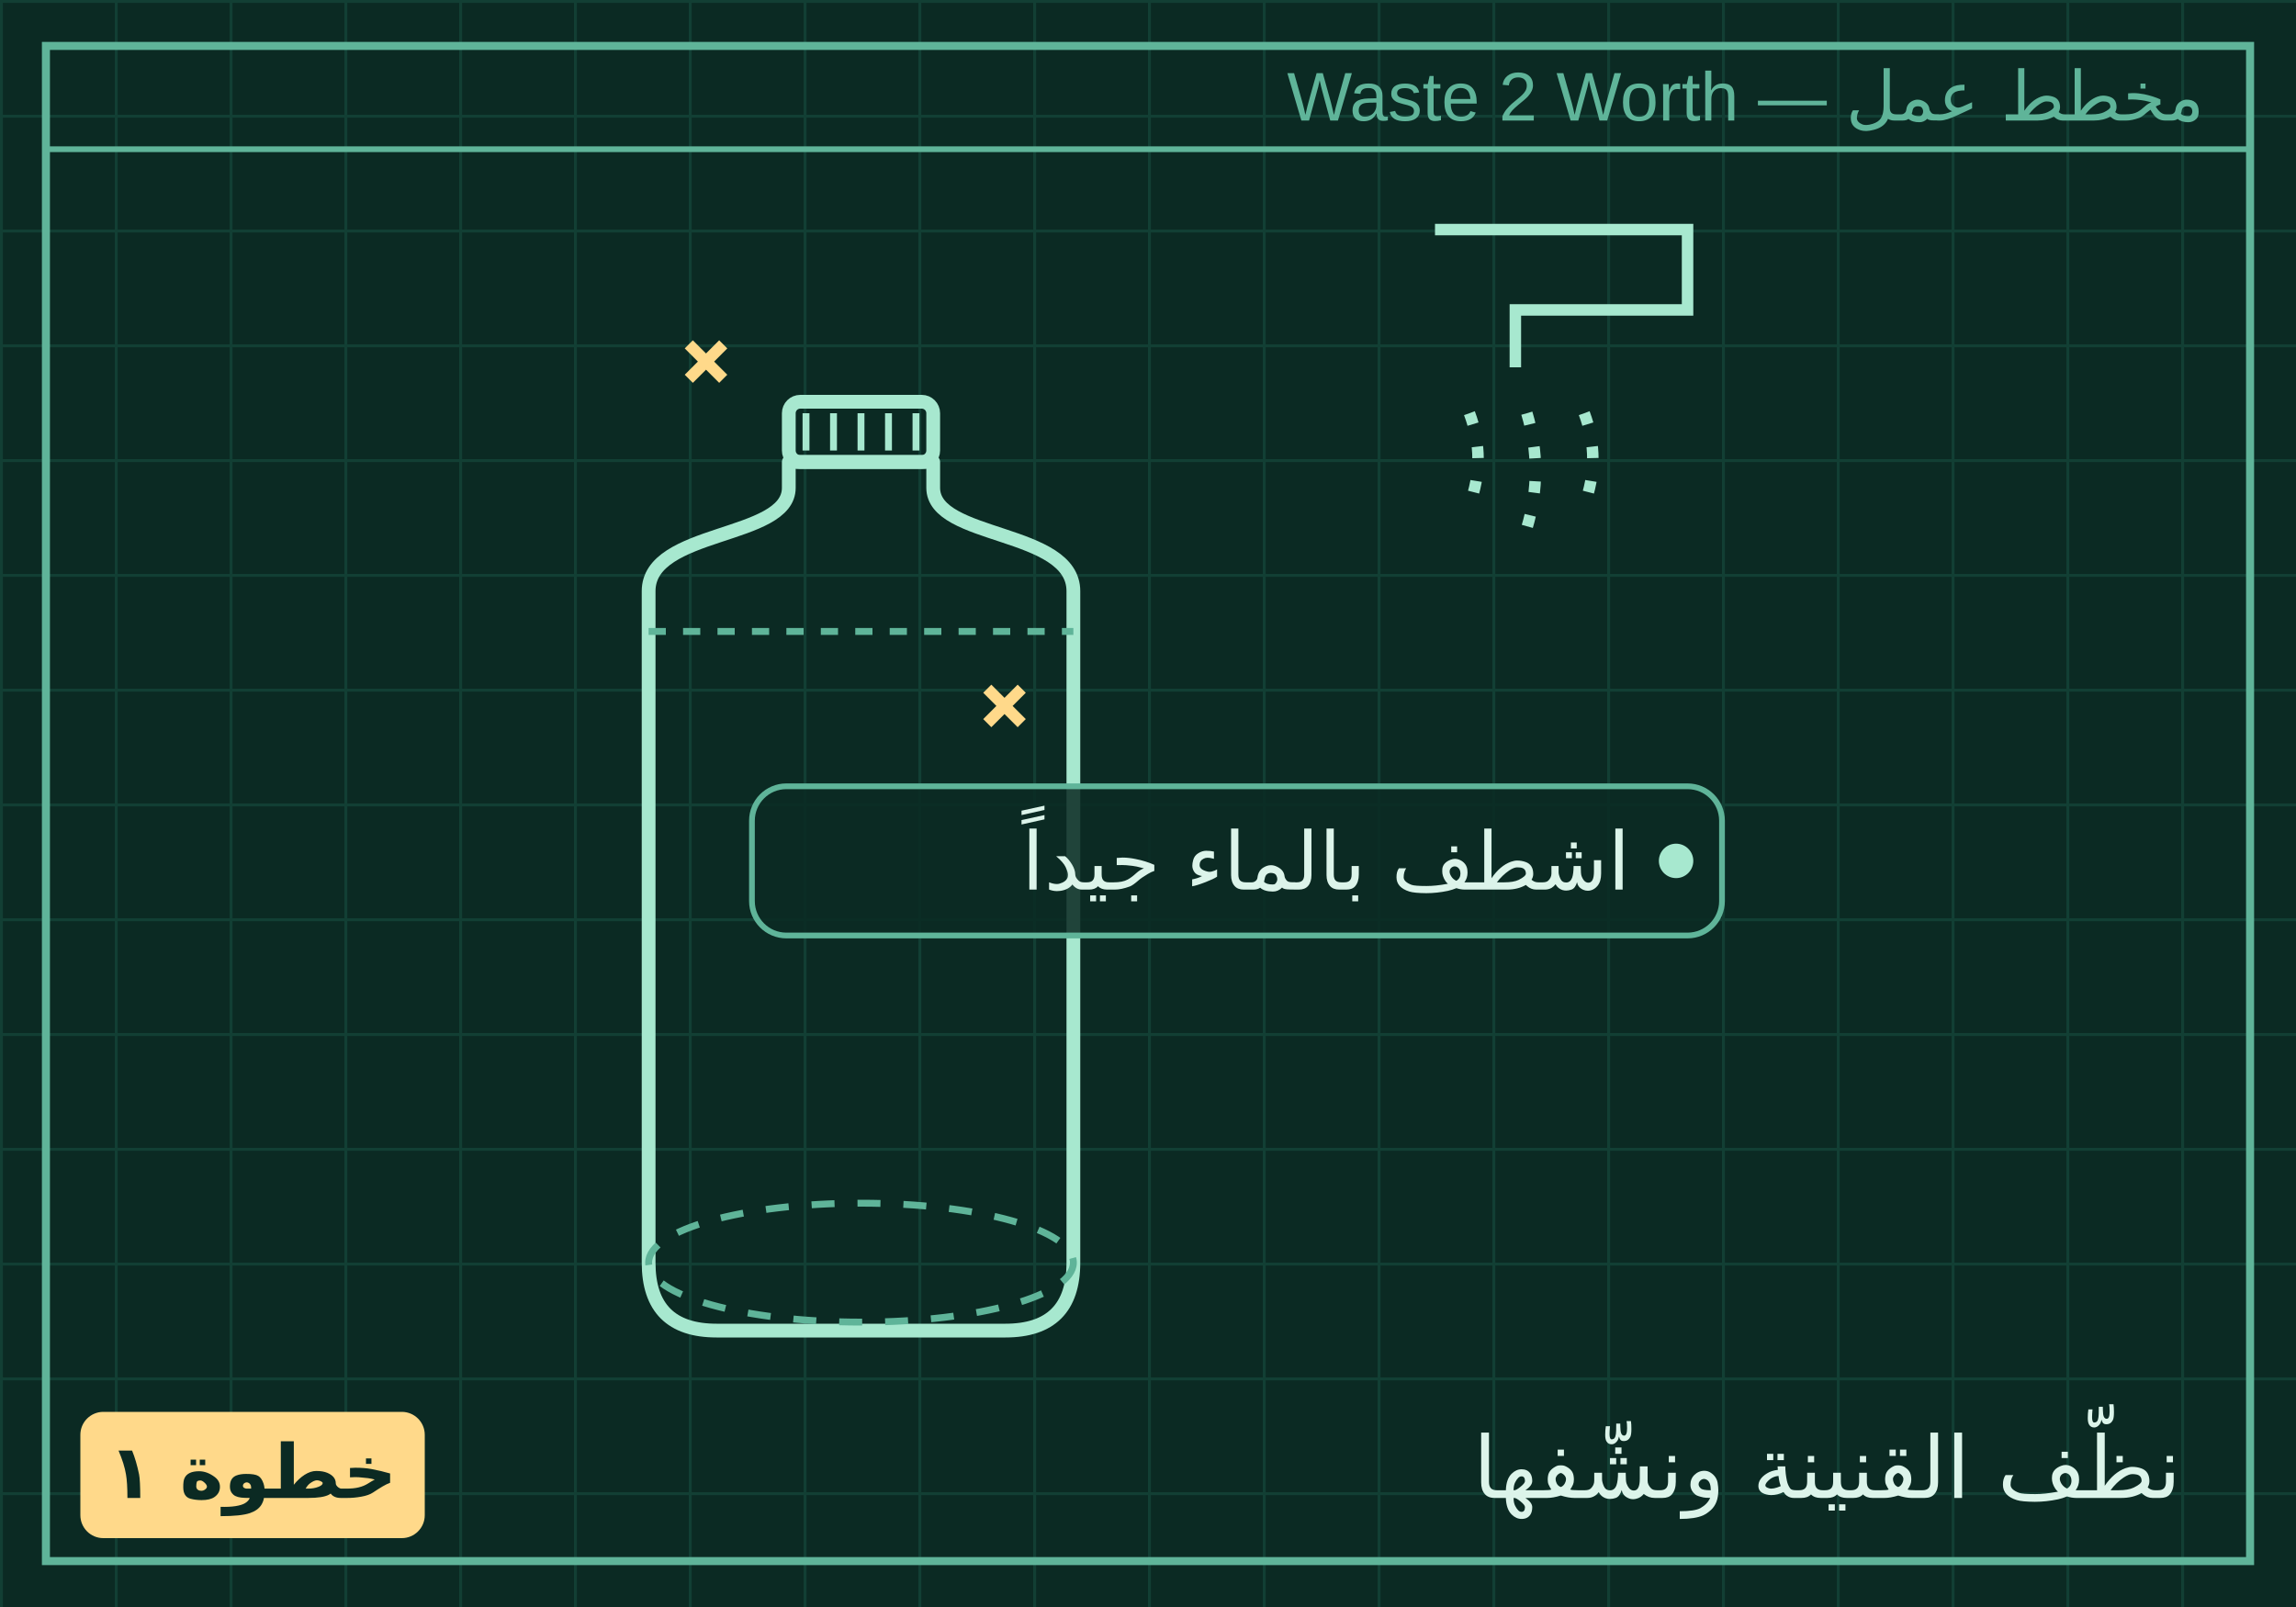
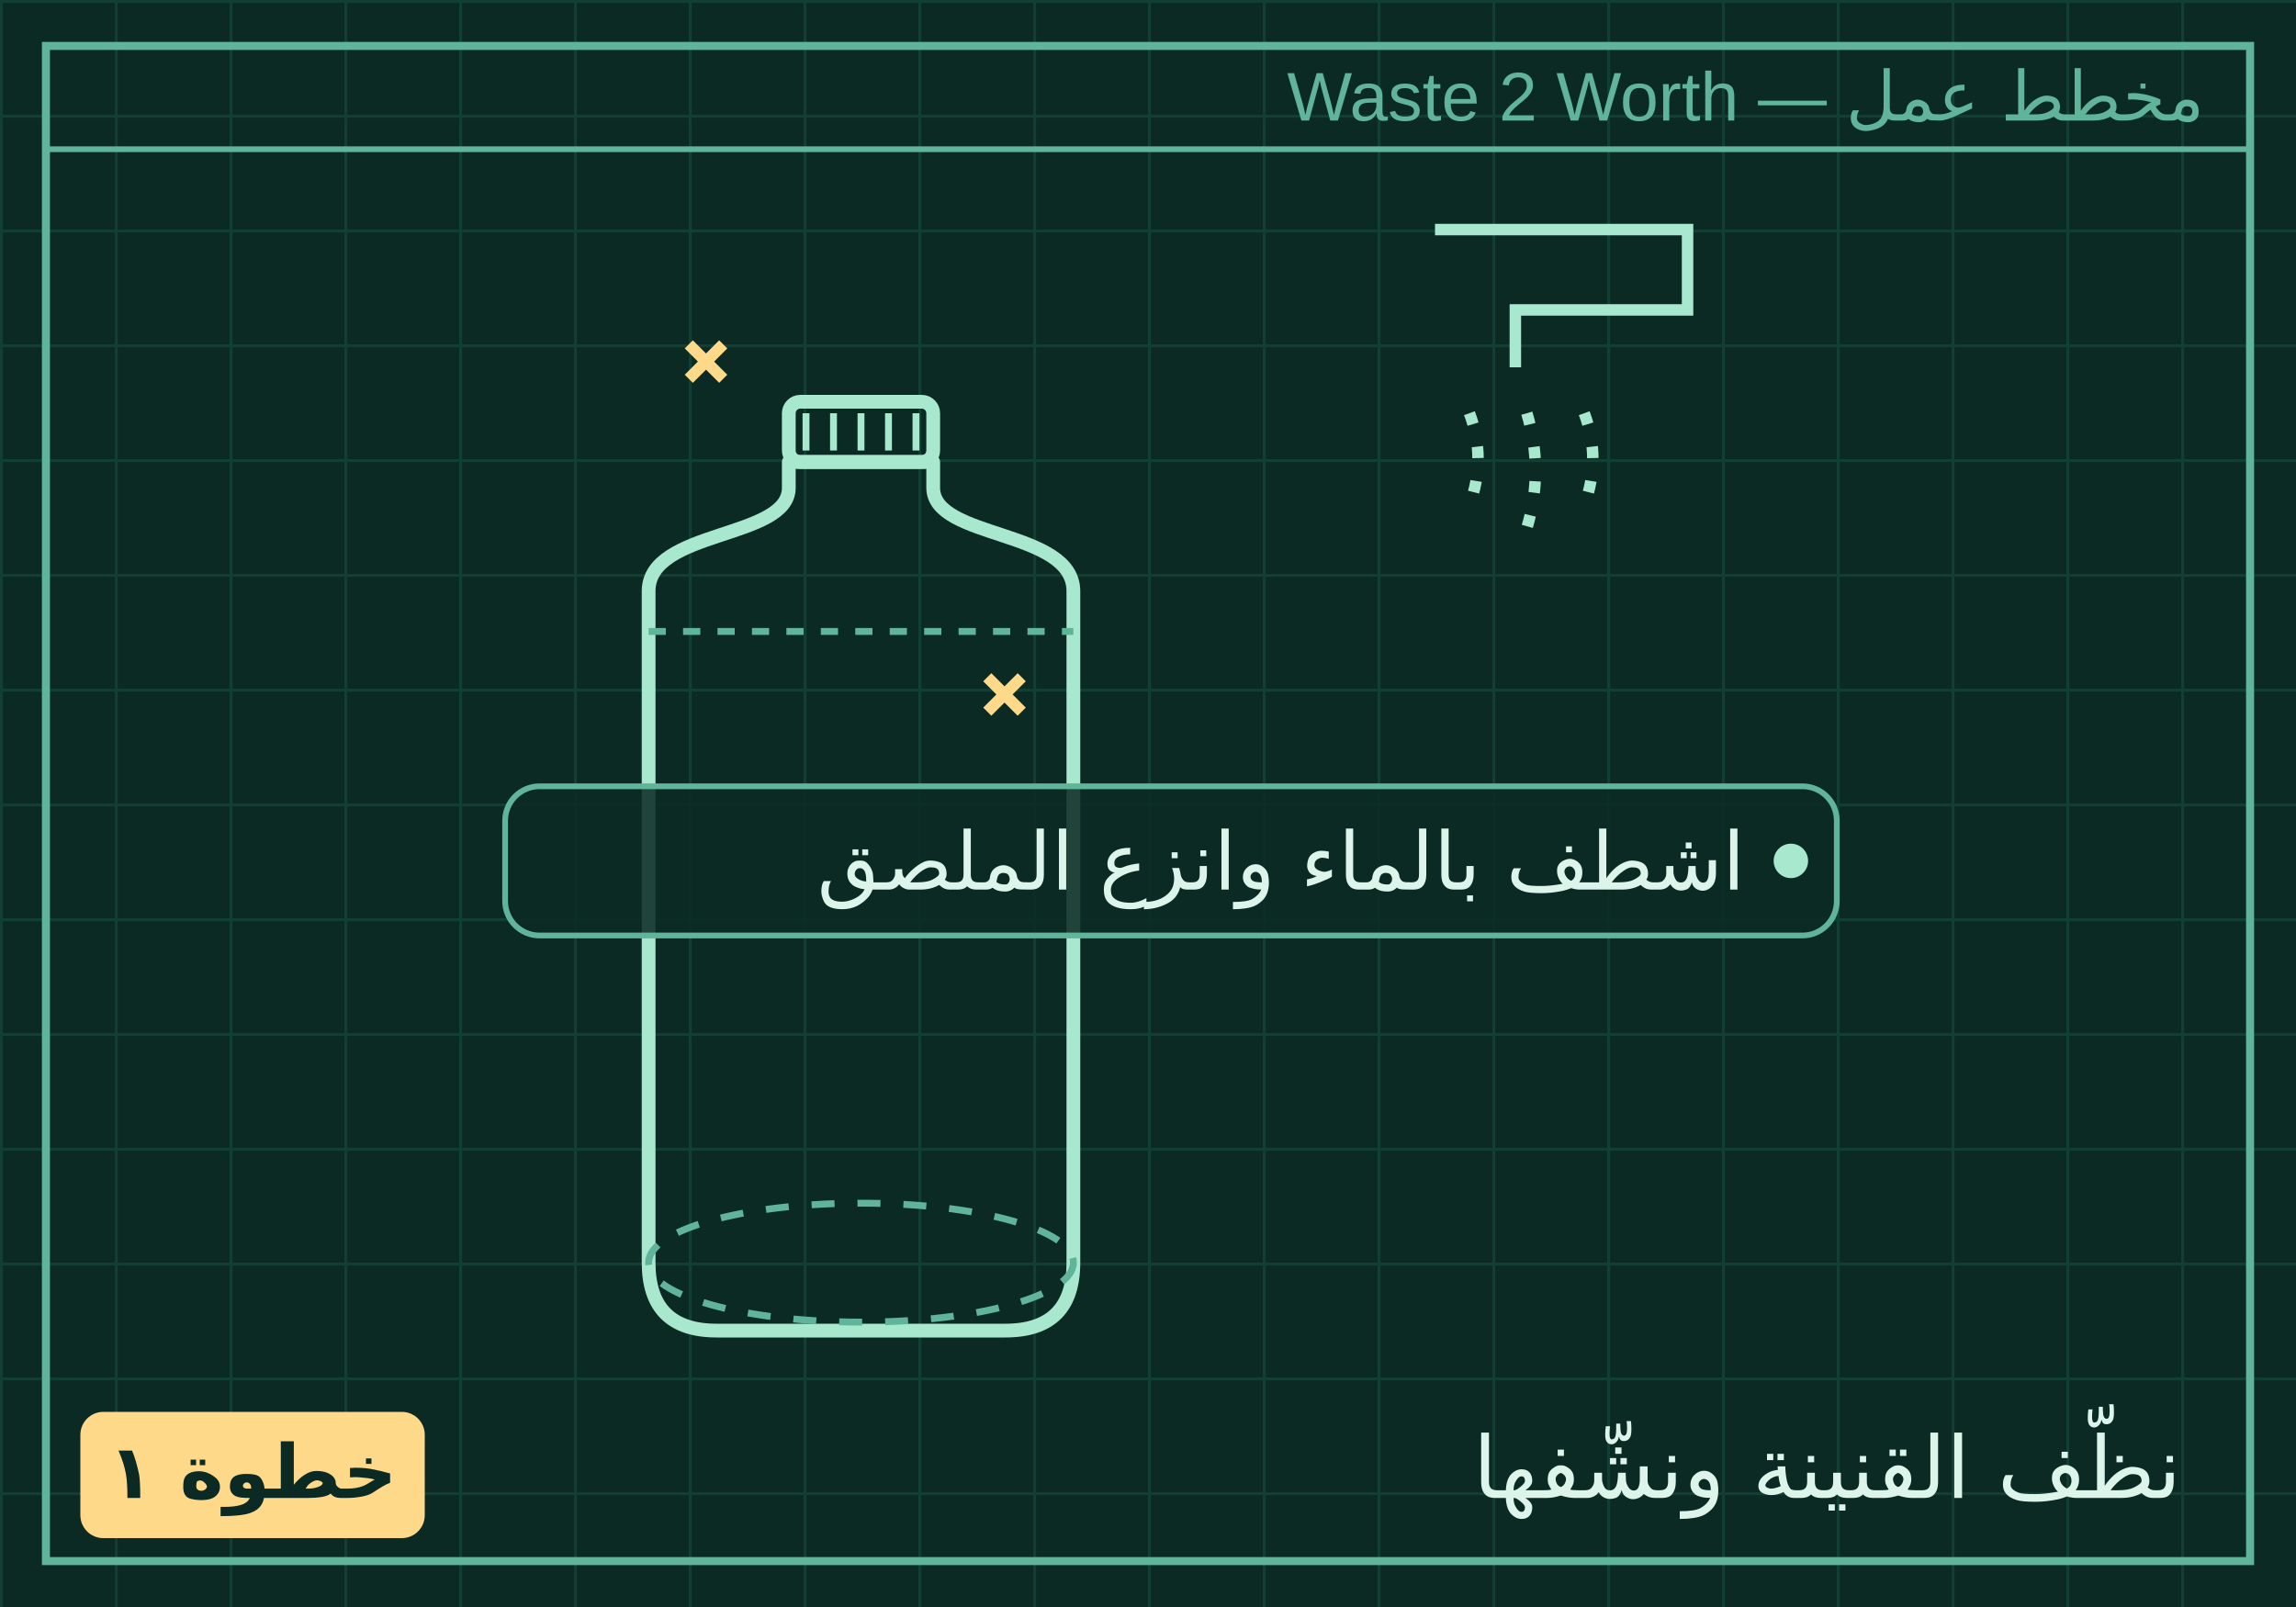
<svg xmlns="http://www.w3.org/2000/svg" width="400" height="280" viewBox="0 0 400 280">
  <defs>
    <marker id="ah" viewBox="0 0 10 10" refX="8" refY="5" markerWidth="7" markerHeight="7" orient="auto-start-reverse">
      <path d="M0 0L10 5L0 10z" fill="#a7e8cf" />
    </marker>
    <marker id="ahh" viewBox="0 0 10 10" refX="8" refY="5" markerWidth="7" markerHeight="7" orient="auto-start-reverse">
      <path d="M0 0L10 5L0 10z" fill="#ffd98a" />
    </marker>
    <pattern id="grid" width="20" height="20" patternUnits="userSpaceOnUse">
      <path d="M20 0H0V20" fill="none" stroke="#123f34" stroke-width="1" />
    </pattern>
    <pattern id="soil" width="9" height="9" patternUnits="userSpaceOnUse">
      <circle cx="2" cy="2" r="1.1" fill="#5fb499" />
      <circle cx="6.5" cy="6" r="1.1" fill="#5fb499" />
    </pattern>
    <pattern id="water" width="10" height="10" patternUnits="userSpaceOnUse" patternTransform="rotate(35)">
      <line x1="0" y1="0" x2="0" y2="10" stroke="#5fb499" stroke-width="1" />
    </pattern>
  </defs>
  <rect width="400" height="280" fill="#0b2a23" />
  <rect width="400" height="280" fill="url(#grid)" />
  <rect x="8" y="8" width="384" height="264" fill="none" stroke="#5fb499" stroke-width="1.4" />
  <rect x="8" y="8" width="384" height="18" fill="none" stroke="#5fb499" stroke-width="1" />
  <text x="384" y="21" font-family="'Segoe UI',Tahoma,Arial,sans-serif" font-size="12" fill="#5fb499" text-anchor="start" direction="rtl">مخطط عمل — Waste 2 Worth</text>
  <g fill="none" stroke="#a7e8cf" stroke-width="2.4" stroke-linejoin="round">
    <rect x="137.42" y="70" width="25.16" height="10.5" rx="2" />
    <line x1="140.42" y1="72" x2="140.42" y2="78.5" stroke="#a7e8cf" stroke-width="1.2" />
    <line x1="145.21" y1="72" x2="145.21" y2="78.5" stroke="#a7e8cf" stroke-width="1.2" />
    <line x1="150" y1="72" x2="150" y2="78.5" stroke="#a7e8cf" stroke-width="1.2" />
    <line x1="154.79" y1="72" x2="154.79" y2="78.5" stroke="#a7e8cf" stroke-width="1.2" />
    <line x1="159.58" y1="72" x2="159.58" y2="78.5" stroke="#a7e8cf" stroke-width="1.2" />
    <path d="M137.42 80.5 v4.5       C 137.42 94, 113 92.2, 113 103       v117       q0 11.84 11.84 11.84       h50.32       q11.84 0 11.84 -11.84       v-117       C 187 92.2, 162.58 94, 162.58 85       v-4.5 z" />
    <path d="M113 110.02 h74" stroke="#5fb499" stroke-width="1.2" stroke-dasharray="3 3" />
    <ellipse cx="150" cy="220" rx="37" ry="10.36" fill="none" stroke="#5fb499" stroke-width="1.2" stroke-dasharray="4 4" />
  </g>
  <g stroke="#a7e8cf" stroke-width="2" fill="none">
    <path d="M250 40h44v14h-30v10" />
    <path d="M256 72q3 8 0 16M266 72q3 10 0 20M276 72q3 8 0 16" stroke-dasharray="2 4" />
  </g>
  <g stroke="#ffd98a" stroke-width="2">
    <path d="M120 60l6 6M126 60l-6 6" />
-     <path d="M172 120l6 6M178 120l-6 6" />
+     <path d="M172 118l6 6M178 118l-6 6" />
  </g>
  <g>
-     <rect x="131" y="137" width="169" height="26" rx="6" fill="#0b2a23" fill-opacity="0.86" stroke="#5fb499" stroke-width="1" />
-     <circle cx="292" cy="150" r="3" fill="#a7e8cf" />
-     <text x="284" y="155" font-family="'Segoe UI',Tahoma,Arial,sans-serif" font-size="14" fill="#dcf4ea" text-anchor="start" direction="rtl">اشطف بالماء جيداً</text>
+     <rect x="88" y="137" width="232" height="26" rx="6" fill="#0b2a23" fill-opacity="0.86" stroke="#5fb499" stroke-width="1" />
+     <circle cx="312" cy="150" r="3" fill="#a7e8cf" />
+     <text x="304" y="155" font-family="'Segoe UI',Tahoma,Arial,sans-serif" font-size="14" fill="#dcf4ea" text-anchor="start" direction="rtl">اشطف بالماء وانزع الملصق</text>
  </g>
  <g>
    <rect x="14" y="246" width="60" height="22" rx="4" fill="#ffd98a" />
    <text x="44" y="261" font-family="'Segoe UI',Tahoma,Arial,sans-serif" font-size="13" font-weight="700" fill="#0b2a23" text-anchor="middle">خطوة ١</text>
    <text x="380" y="261" font-family="'Segoe UI',Tahoma,Arial,sans-serif" font-size="15" fill="#dcf4ea" text-anchor="start" direction="rtl">نظّف القنينة ونشّفها</text>
  </g>
</svg>
